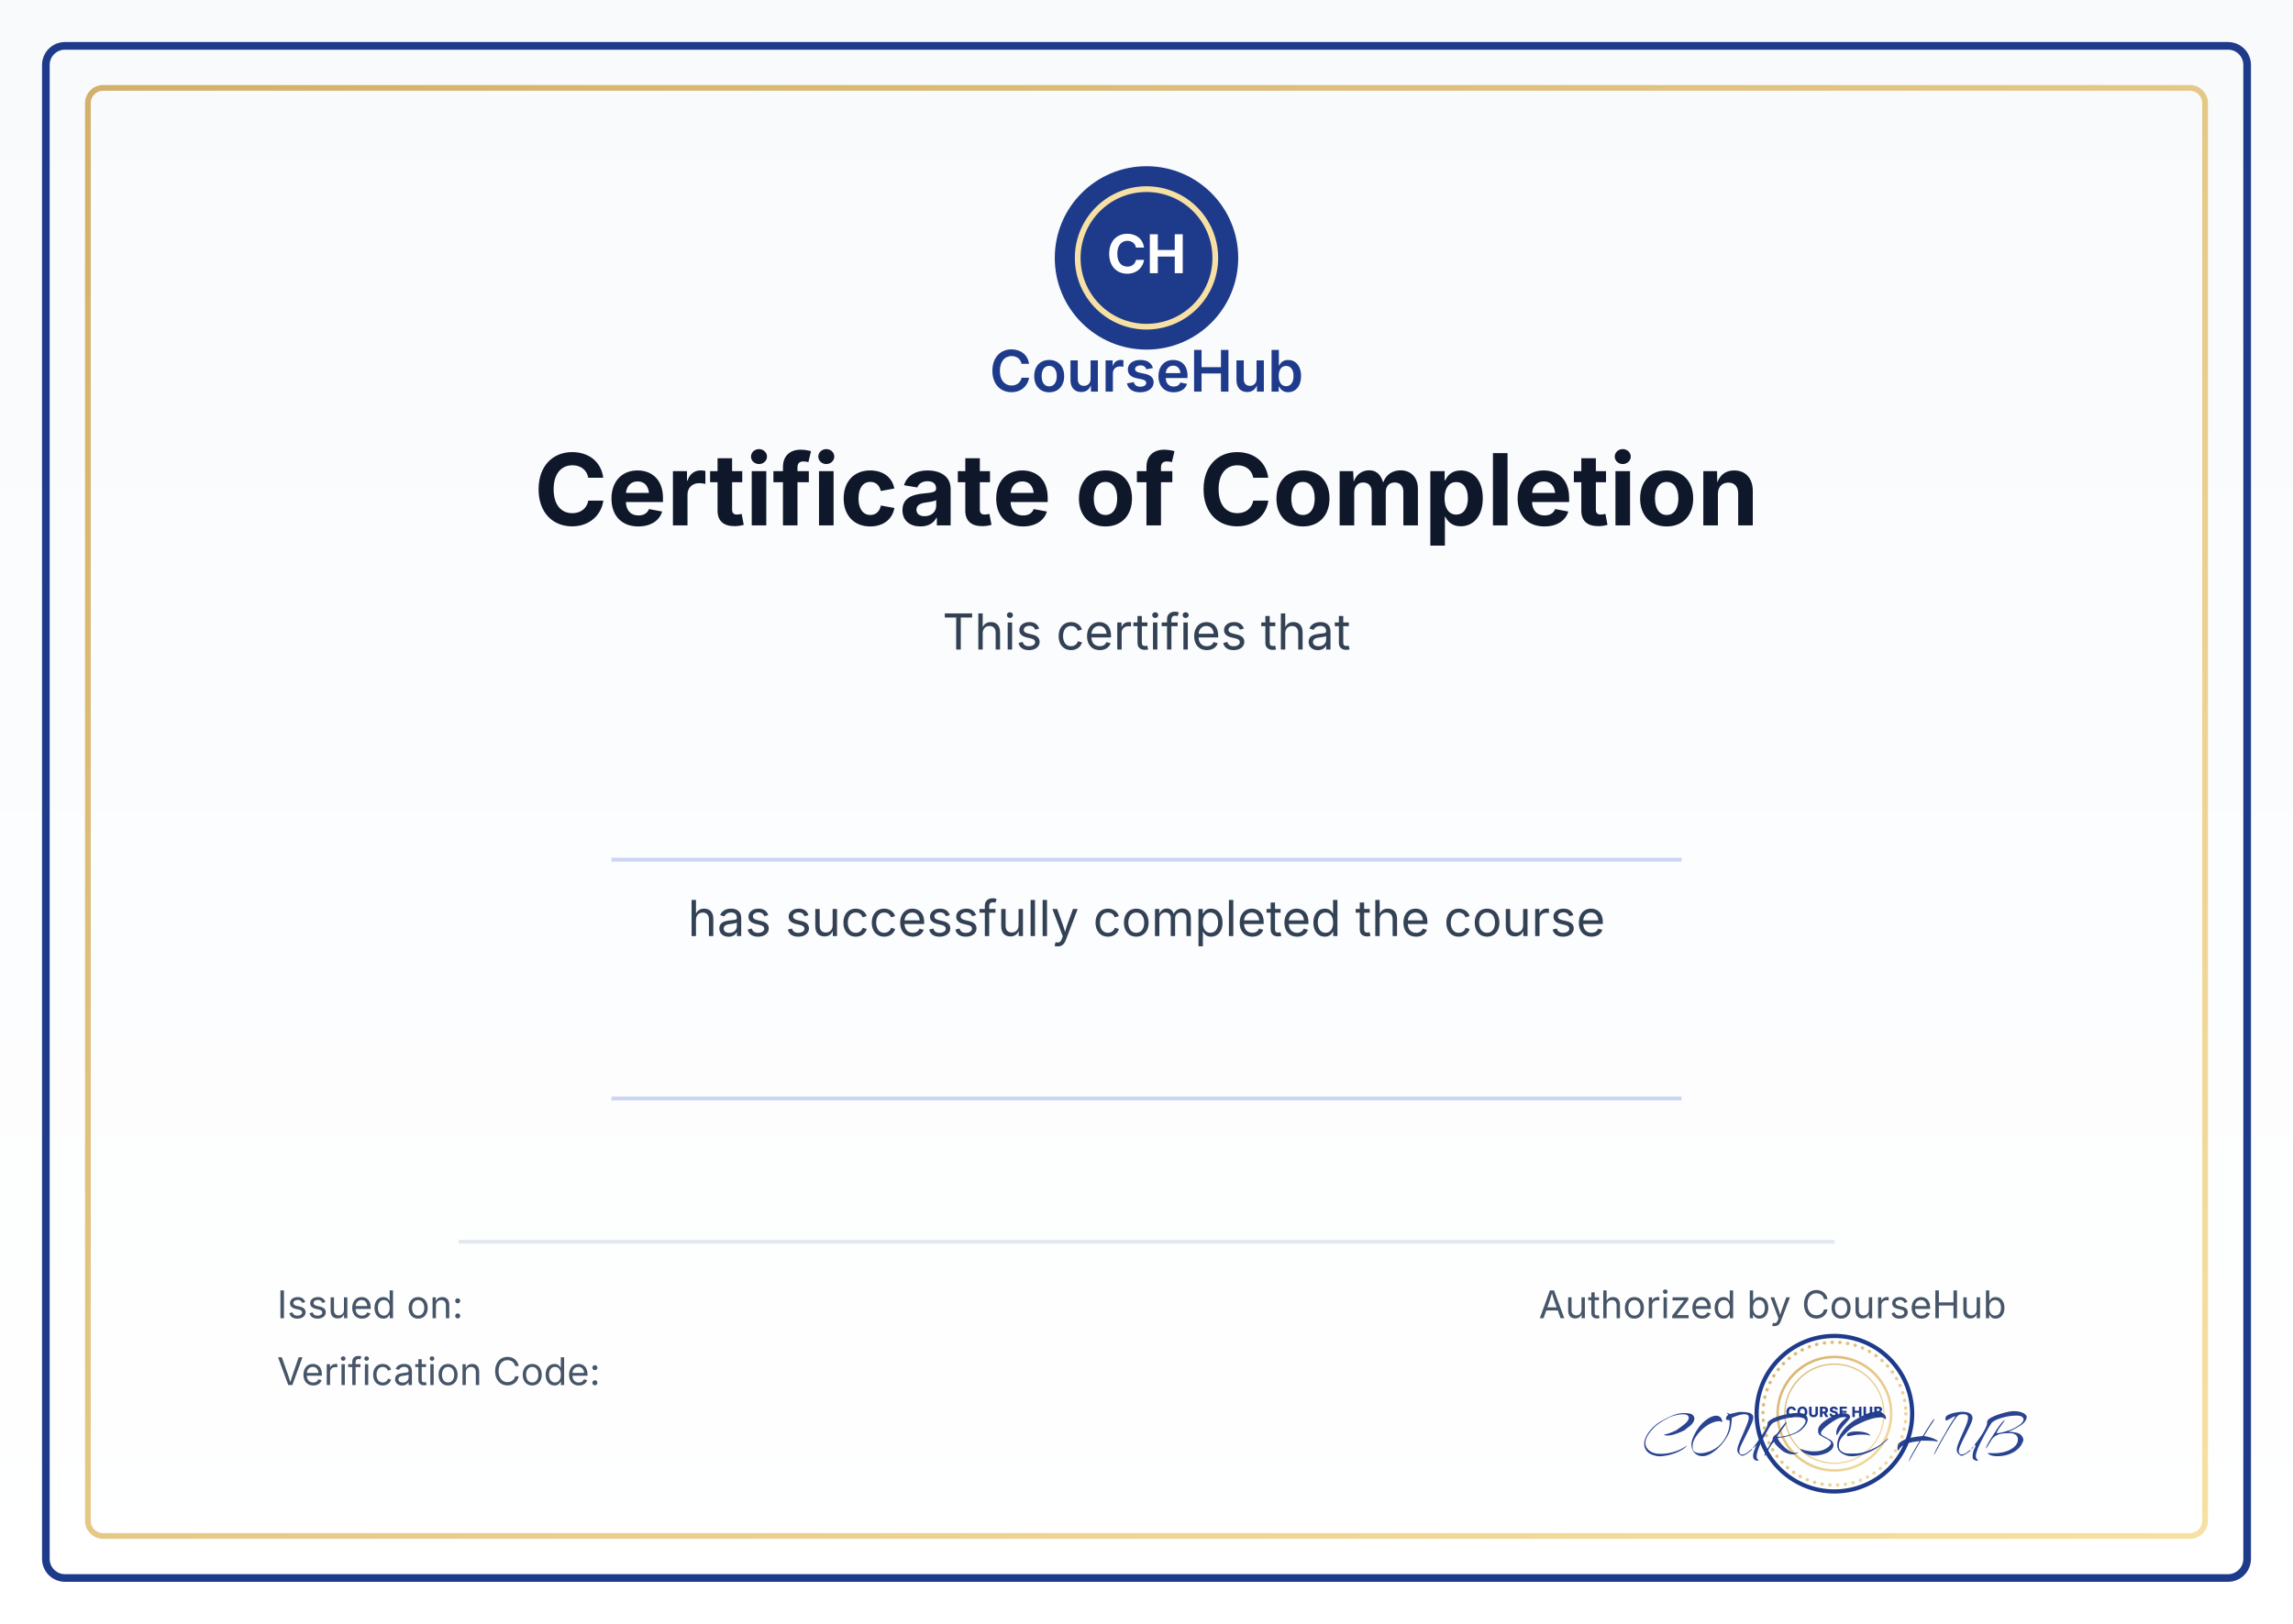
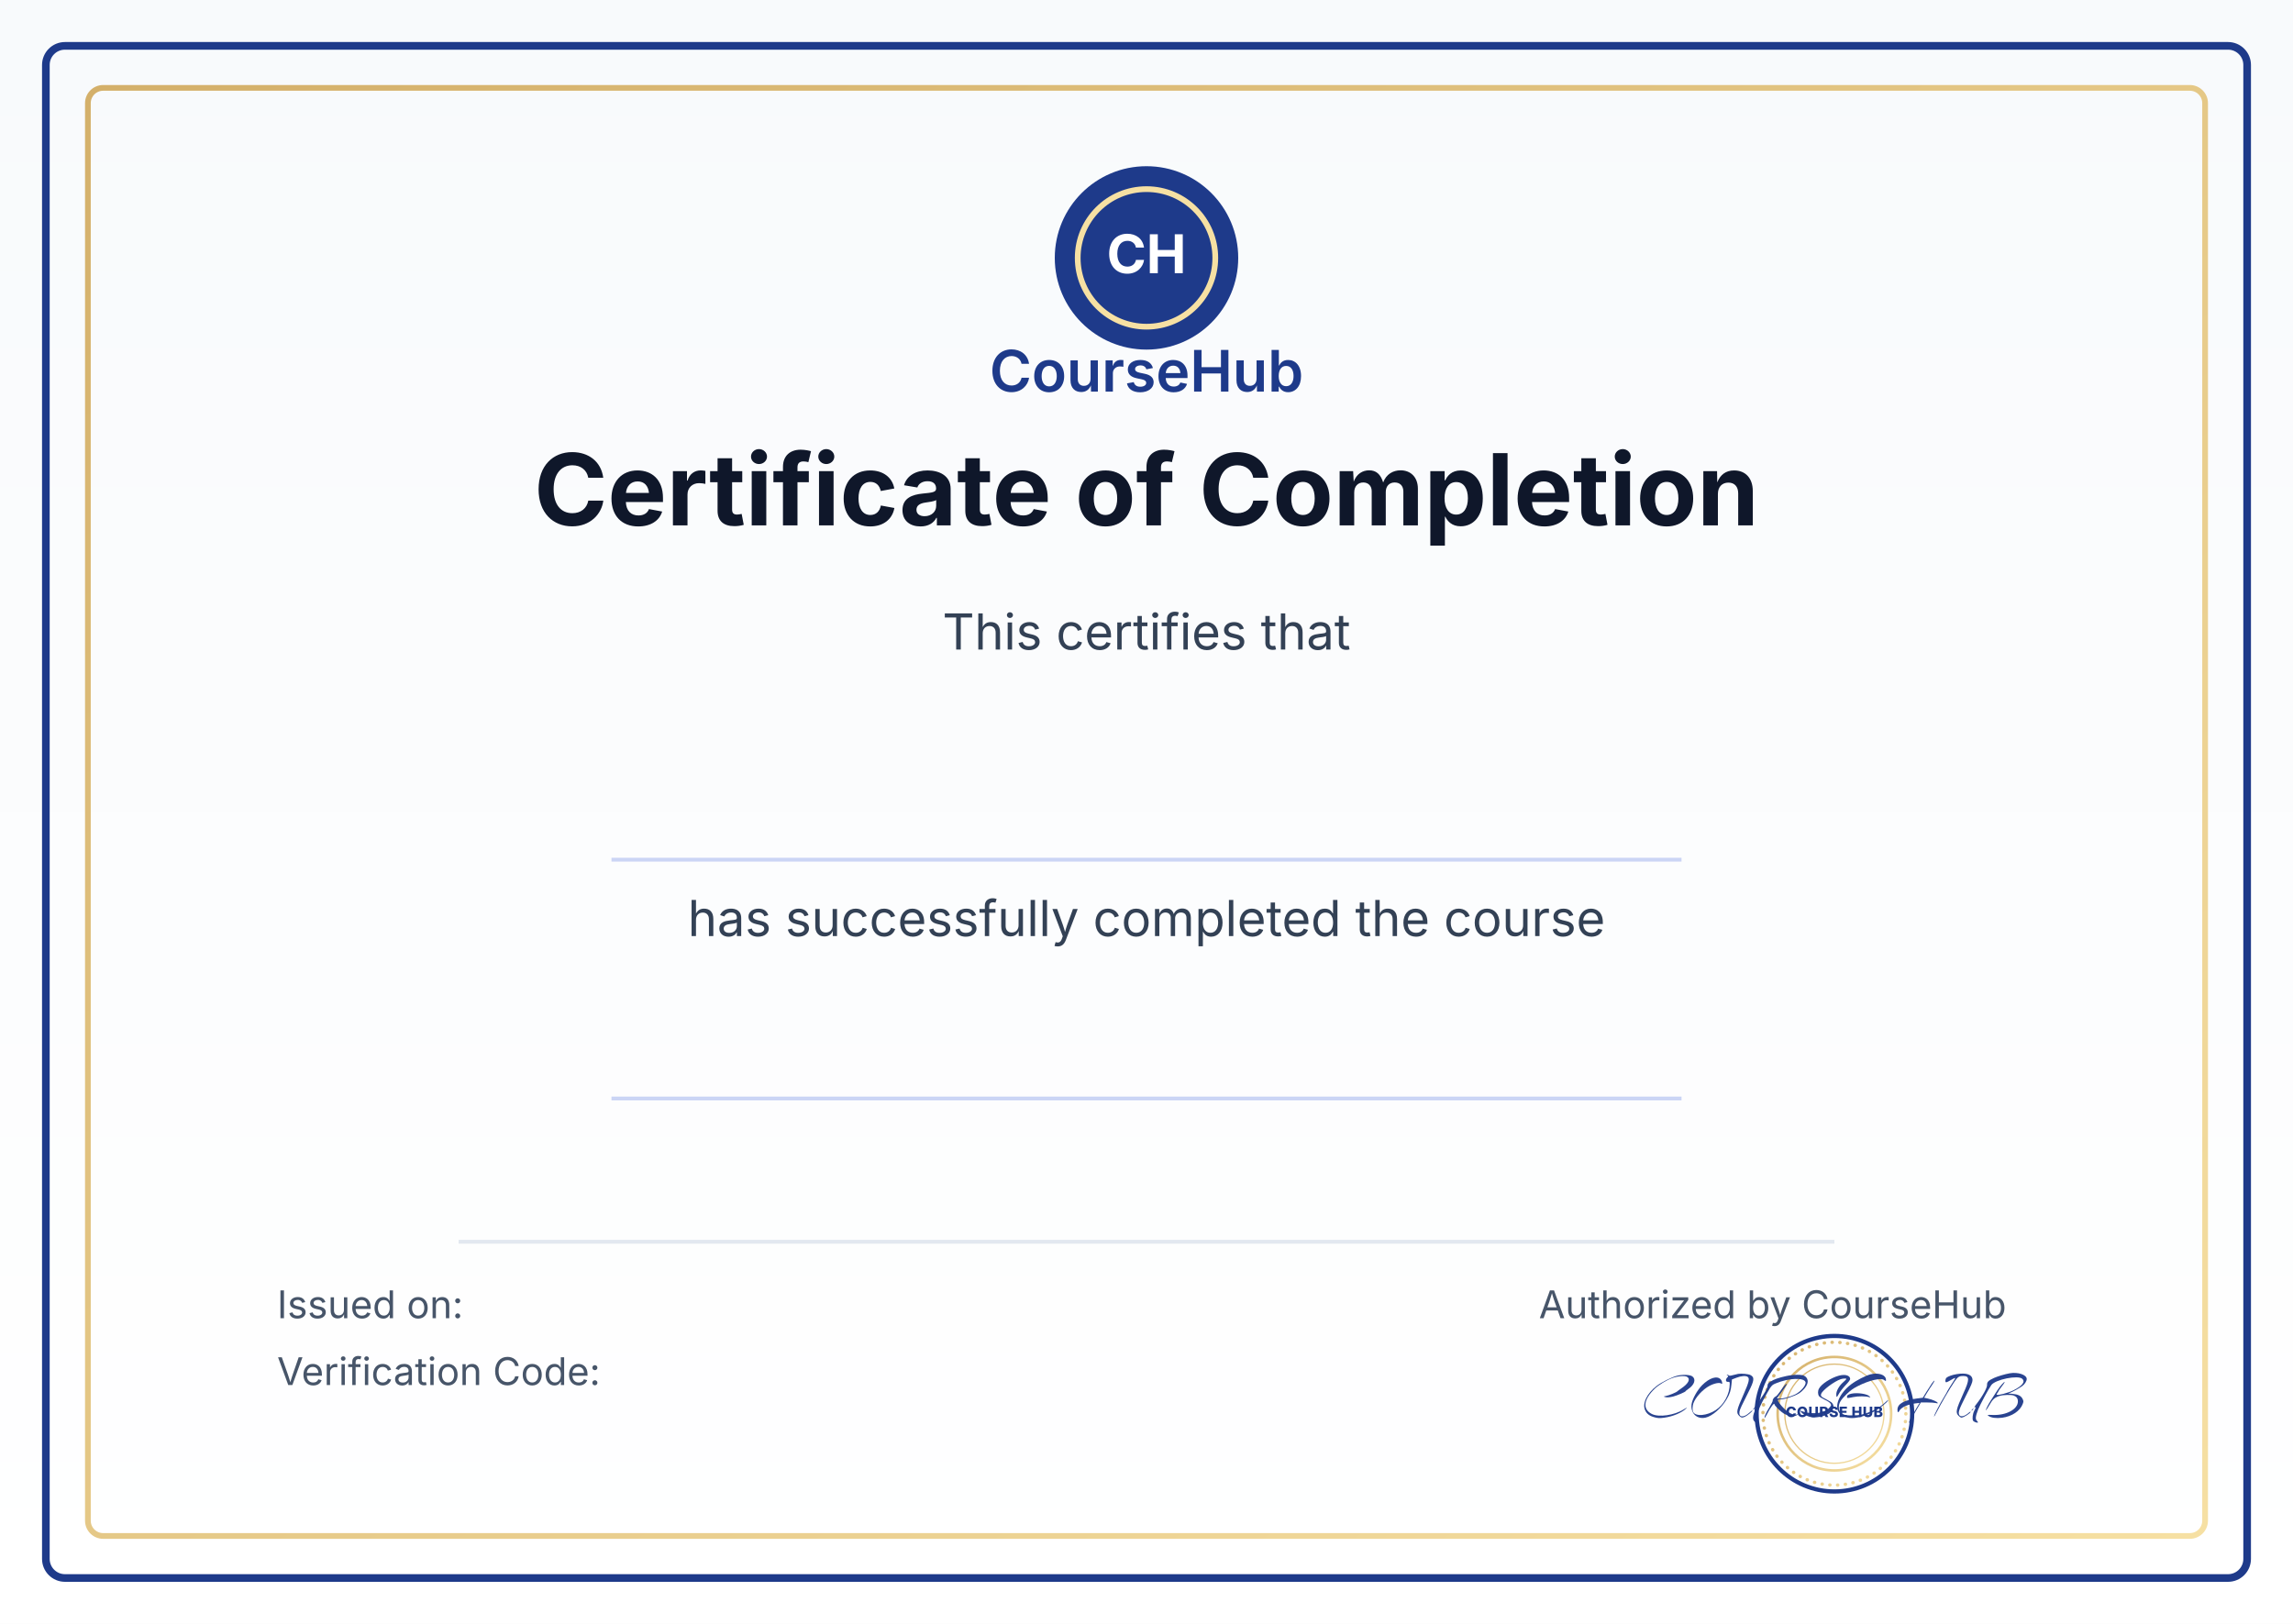
<svg xmlns="http://www.w3.org/2000/svg" width="1200" height="850" viewBox="0 0 1200 850" fill="none">
  <defs>
    <linearGradient id="bg" x1="0" y1="0" x2="0" y2="1">
      <stop offset="0%" stop-color="#f8fafc" />
      <stop offset="100%" stop-color="#ffffff" />
    </linearGradient>
    <linearGradient id="gold" x1="0" y1="0" x2="1" y2="1">
      <stop offset="0%" stop-color="#d4b06a" />
      <stop offset="100%" stop-color="#f6e0a3" />
    </linearGradient>
  </defs>
  <rect width="1200" height="850" fill="url(#bg)" />
  <rect x="24" y="24" width="1152" height="802" rx="10" stroke="#1e3a8a" stroke-width="4" />
  <rect x="46" y="46" width="1108" height="758" rx="8" stroke="url(#gold)" stroke-width="3" />
  <circle cx="600" cy="135" r="48" fill="#1e3a8a" />
  <circle cx="600" cy="135" r="36" stroke="#f6e0a3" stroke-width="3" fill="none" />
  <text x="600" y="143" text-anchor="middle" font-family="Inter, Segoe UI, sans-serif" font-size="28" fill="#ffffff" font-weight="700">CH</text>
  <text x="600" y="205" text-anchor="middle" font-family="Inter, Segoe UI, sans-serif" font-size="30" fill="#1e3a8a" font-weight="600">CourseHub</text>
  <text x="600" y="275" text-anchor="middle" font-family="Inter, Segoe UI, sans-serif" font-size="52" fill="#0f172a" font-weight="700">
    Certificate of Completion
  </text>
  <text x="600" y="340" text-anchor="middle" font-family="Inter, Segoe UI, sans-serif" font-size="26" fill="#334155">
    This certifies that
  </text>
  <text id="studentName" x="600" y="405" text-anchor="middle" font-family="Inter, Segoe UI, sans-serif" font-size="42" fill="#1d4ed8" font-weight="700" />
  <line x1="320" y1="450" x2="880" y2="450" stroke="#cbd5f5" stroke-width="2" />
  <text x="600" y="490" text-anchor="middle" font-family="Inter, Segoe UI, sans-serif" font-size="26" fill="#334155">
    has successfully completed the course
  </text>
  <text id="courseTitle" x="600" y="540" text-anchor="middle" font-family="Inter, Segoe UI, sans-serif" font-size="38" fill="#0f172a" font-weight="600" />
  <line x1="320" y1="575" x2="880" y2="575" stroke="#cbd5f5" stroke-width="2" />
  <line x1="240" y1="650" x2="960" y2="650" stroke="#e2e8f0" stroke-width="2" />
  <text x="145" y="690" font-family="Inter, Segoe UI, sans-serif" font-size="20" fill="#475569">
    Issued on:
  </text>
  <text id="issuedOn" x="340" y="690" font-family="Inter, Segoe UI, sans-serif" font-size="20" fill="#0f172a" font-weight="600" />
  <text x="145" y="725" font-family="Inter, Segoe UI, sans-serif" font-size="20" fill="#475569">
    Verification Code:
  </text>
  <text id="verificationCode" x="410" y="725" font-family="Inter, Segoe UI, sans-serif" font-size="20" fill="#0f172a" font-weight="600" />
  <text x="1050" y="690" text-anchor="end" font-family="Inter, Segoe UI, sans-serif" font-size="20" fill="#475569">
    Authorized by CourseHub
  </text>
  <g>
    <g transform="translate(960 740) scale(0.22) translate(-217 -217)">
      <rect width="434" height="444" fill="none" />
      <circle cx="217" cy="217" r="185" fill="none" stroke="#1e3a8a" stroke-width="10" />
      <circle cx="217" cy="217" r="170" fill="none" stroke="url(#gold)" stroke-width="8" stroke-linecap="round" stroke-dasharray="0.5 18" />
      <circle cx="217" cy="217" r="135" fill="none" stroke="url(#gold)" stroke-width="6" />
      <circle cx="217" cy="217" r="118" fill="none" stroke="url(#gold)" stroke-width="3" />
      <text x="217" y="225" text-anchor="middle" font-family="Inter, Segoe UI, sans-serif" font-size="34" font-weight="800" fill="#1e3a8a" letter-spacing="1">
        COURSE HUB
      </text>
    </g>
-     <g transform="translate(960, 750) scale(0.33) translate(-325 -61.5)" opacity="0.95">
+     <g transform="translate(960, 730) scale(0.33) translate(-325 -61.5)" opacity="0.95">
      <svg viewBox="0 0 650 123" width="650" height="123">
        <g transform="translate(0,123) scale(0.1,-0.1)" fill="#1e3a8a" stroke="none">
          <path d="M6030 953 c-74 -13 -191 -48 -249 -74 -88 -40 -112 -64 -110 -109 3 -46 -73 -184 -173 -311 -29 -38 -36 -55 -18 -44 16 10 12 -11 -12 -56 -25 -48 -35 -128 -19 -157 10 -19 66 -40 78 -29 2 3 -5 15 -17 27 -27 27 -23 67 20 179 30 77 166 330 209 388 66 88 422 160 490 99 52 -47 2 -112 -140 -183 -82 -41 -250 -85 -265 -70 -4 4 0 15 9 25 10 10 17 23 17 28 0 5 23 38 50 73 28 35 50 68 50 75 -1 15 -72 -64 -113 -127 -100 -152 -140 -217 -164 -265 -42 -86 -20 -69 34 25 54 96 86 124 166 148 57 17 183 20 221 5 45 -17 66 -46 66 -93 0 -125 -185 -224 -401 -215 -86 3 -88 2 -66 -14 40 -31 122 -42 217 -30 156 21 283 106 326 217 15 41 15 46 -2 82 -24 48 -71 72 -160 80 l-68 6 34 12 c41 15 143 72 189 106 40 29 71 78 71 112 0 66 -139 113 -270 90z" />
          <path d="M1725 944 c-16 -3 -54 -12 -84 -20 -38 -11 -57 -12 -64 -5 -6 6 -18 11 -26 11 -13 -1 -12 -3 2 -11 18 -10 18 -12 -3 -34 -31 -33 -24 -71 13 -68 25 2 27 -1 27 -36 0 -157 -92 -328 -223 -412 -139 -90 -316 -105 -357 -30 -14 28 -12 92 4 139 34 95 149 220 255 276 78 41 161 57 186 36 25 -21 19 34 -7 65 -57 65 -179 27 -297 -92 -77 -79 -154 -218 -166 -300 -19 -144 84 -244 222 -213 105 23 251 150 335 292 48 81 67 139 76 238 l7 75 70 27 c76 30 151 36 180 14 34 -25 21 -83 -64 -274 -114 -256 -121 -293 -72 -343 34 -33 50 -35 96 -13 40 19 115 82 115 96 0 6 -20 -8 -45 -31 -96 -89 -178 -80 -160 16 7 36 33 93 142 308 94 185 100 235 30 271 -30 16 -139 26 -192 18z" />
          <path d="M3821 936 c-75 -19 -224 -96 -306 -158 -178 -136 -266 -329 -198 -439 28 -44 101 -85 170 -94 109 -14 280 34 421 118 81 49 176 127 194 160 6 13 -9 3 -36 -23 -88 -84 -186 -140 -326 -185 -72 -24 -103 -28 -200 -29 -94 -1 -121 2 -150 18 -52 27 -70 54 -70 109 0 68 29 118 123 209 62 60 104 90 177 127 183 94 374 137 420 96 26 -24 35 -13 24 27 -19 64 -129 93 -243 64z" />
          <path d="M5185 939 c-65 -11 -134 -35 -157 -56 -21 -19 -25 -73 -4 -73 7 0 40 16 72 35 67 41 82 44 62 13 -81 -126 -118 -186 -118 -190 0 -3 -17 -35 -38 -69 -87 -143 -172 -308 -172 -331 0 -7 20 25 43 72 68 132 206 369 278 476 54 80 75 94 143 94 101 0 102 -56 1 -276 -116 -257 -127 -304 -76 -355 16 -16 37 -29 46 -29 34 0 145 70 145 92 0 6 -10 2 -22 -9 -70 -64 -140 -81 -159 -39 -19 40 -3 85 106 301 84 165 105 216 105 250 0 87 -93 122 -255 94z" />
          <path d="M755 914 c-81 -20 -246 -102 -323 -161 -155 -119 -232 -278 -184 -385 25 -58 72 -93 153 -114 55 -14 76 -15 152 -5 136 18 288 83 350 150 15 16 2 10 -42 -18 -147 -94 -396 -130 -507 -73 -150 77 -132 229 48 402 60 58 187 135 275 167 90 33 203 42 238 19 56 -36 20 -106 -92 -182 -32 -22 -60 -42 -63 -46 -12 -16 -138 -68 -179 -74 -36 -6 -42 -9 -26 -15 32 -12 76 -10 140 6 62 16 195 73 195 84 0 3 19 19 43 35 98 66 126 154 64 200 -36 27 -155 32 -242 10z" />
          <path d="M2490 910 c-124 -27 -204 -55 -255 -90 -36 -25 -45 -37 -45 -60 0 -16 -10 -49 -22 -72 -27 -54 -173 -272 -193 -288 -8 -7 -15 -18 -15 -24 0 -6 11 3 25 19 31 38 31 29 0 -45 -41 -97 -31 -163 26 -175 37 -8 49 1 24 18 -45 34 -6 169 112 382 103 186 106 190 176 219 202 85 449 94 469 18 13 -47 -75 -150 -165 -195 -74 -36 -198 -69 -247 -65 l-41 3 38 53 c21 29 57 78 80 110 23 31 39 61 36 66 -7 11 -49 -37 -109 -126 -25 -37 -54 -70 -65 -73 -23 -8 -52 -48 -47 -67 1 -7 -21 -52 -50 -100 -58 -95 -85 -154 -79 -171 2 -6 17 16 33 48 61 120 124 204 124 164 0 -18 100 -117 145 -143 82 -48 174 -57 221 -21 18 14 17 14 -8 6 -48 -18 -124 15 -201 88 -58 54 -111 127 -102 141 3 6 27 10 52 10 57 0 212 51 278 92 62 38 121 106 136 158 15 50 -2 95 -45 121 -41 25 -169 24 -286 -1z" />
          <path d="M3320 915 c-127 -35 -278 -133 -315 -206 -20 -37 -19 -89 1 -118 9 -13 50 -38 90 -57 43 -19 80 -44 90 -59 16 -25 16 -27 -3 -53 -28 -38 -78 -70 -136 -87 -88 -26 -233 -17 -322 21 -19 8 -19 7 -4 -16 22 -36 109 -77 176 -85 75 -8 189 15 256 53 82 46 107 122 59 175 -9 11 -51 36 -93 58 -82 41 -91 51 -78 87 22 59 206 196 308 231 39 13 91 15 91 4 0 -5 -24 -29 -54 -55 -61 -54 -106 -133 -106 -188 0 -56 9 -54 41 8 17 30 63 91 104 134 50 52 75 86 75 101 0 56 -80 79 -180 52z" />
          <path d="M4798 796 c-18 -26 -58 -88 -90 -139 l-56 -92 -89 -11 c-209 -27 -313 -86 -313 -178 0 -43 13 -53 28 -22 26 57 134 107 261 122 l62 7 -62 -104 c-67 -114 -109 -197 -109 -213 1 -6 13 12 27 39 14 28 57 103 95 168 l69 117 102 0 c56 0 117 -4 135 -9 25 -8 32 -7 30 2 -6 19 -87 55 -155 69 l-61 13 46 77 c26 43 65 103 86 133 21 31 36 58 33 61 -3 4 -21 -15 -39 -40z" />
          <path d="M3521 630 c-51 -11 -71 -25 -71 -51 0 -23 3 -23 101 -3 78 16 199 15 249 -1 24 -8 25 -8 7 12 -34 39 -191 63 -286 43z" />
          <path d="M5435 380 c-10 -11 -14 -20 -9 -20 5 0 15 9 22 20 7 11 11 20 9 20 -2 0 -12 -9 -22 -20z" />
        </g>
      </svg>
    </g>
  </g>
</svg>
